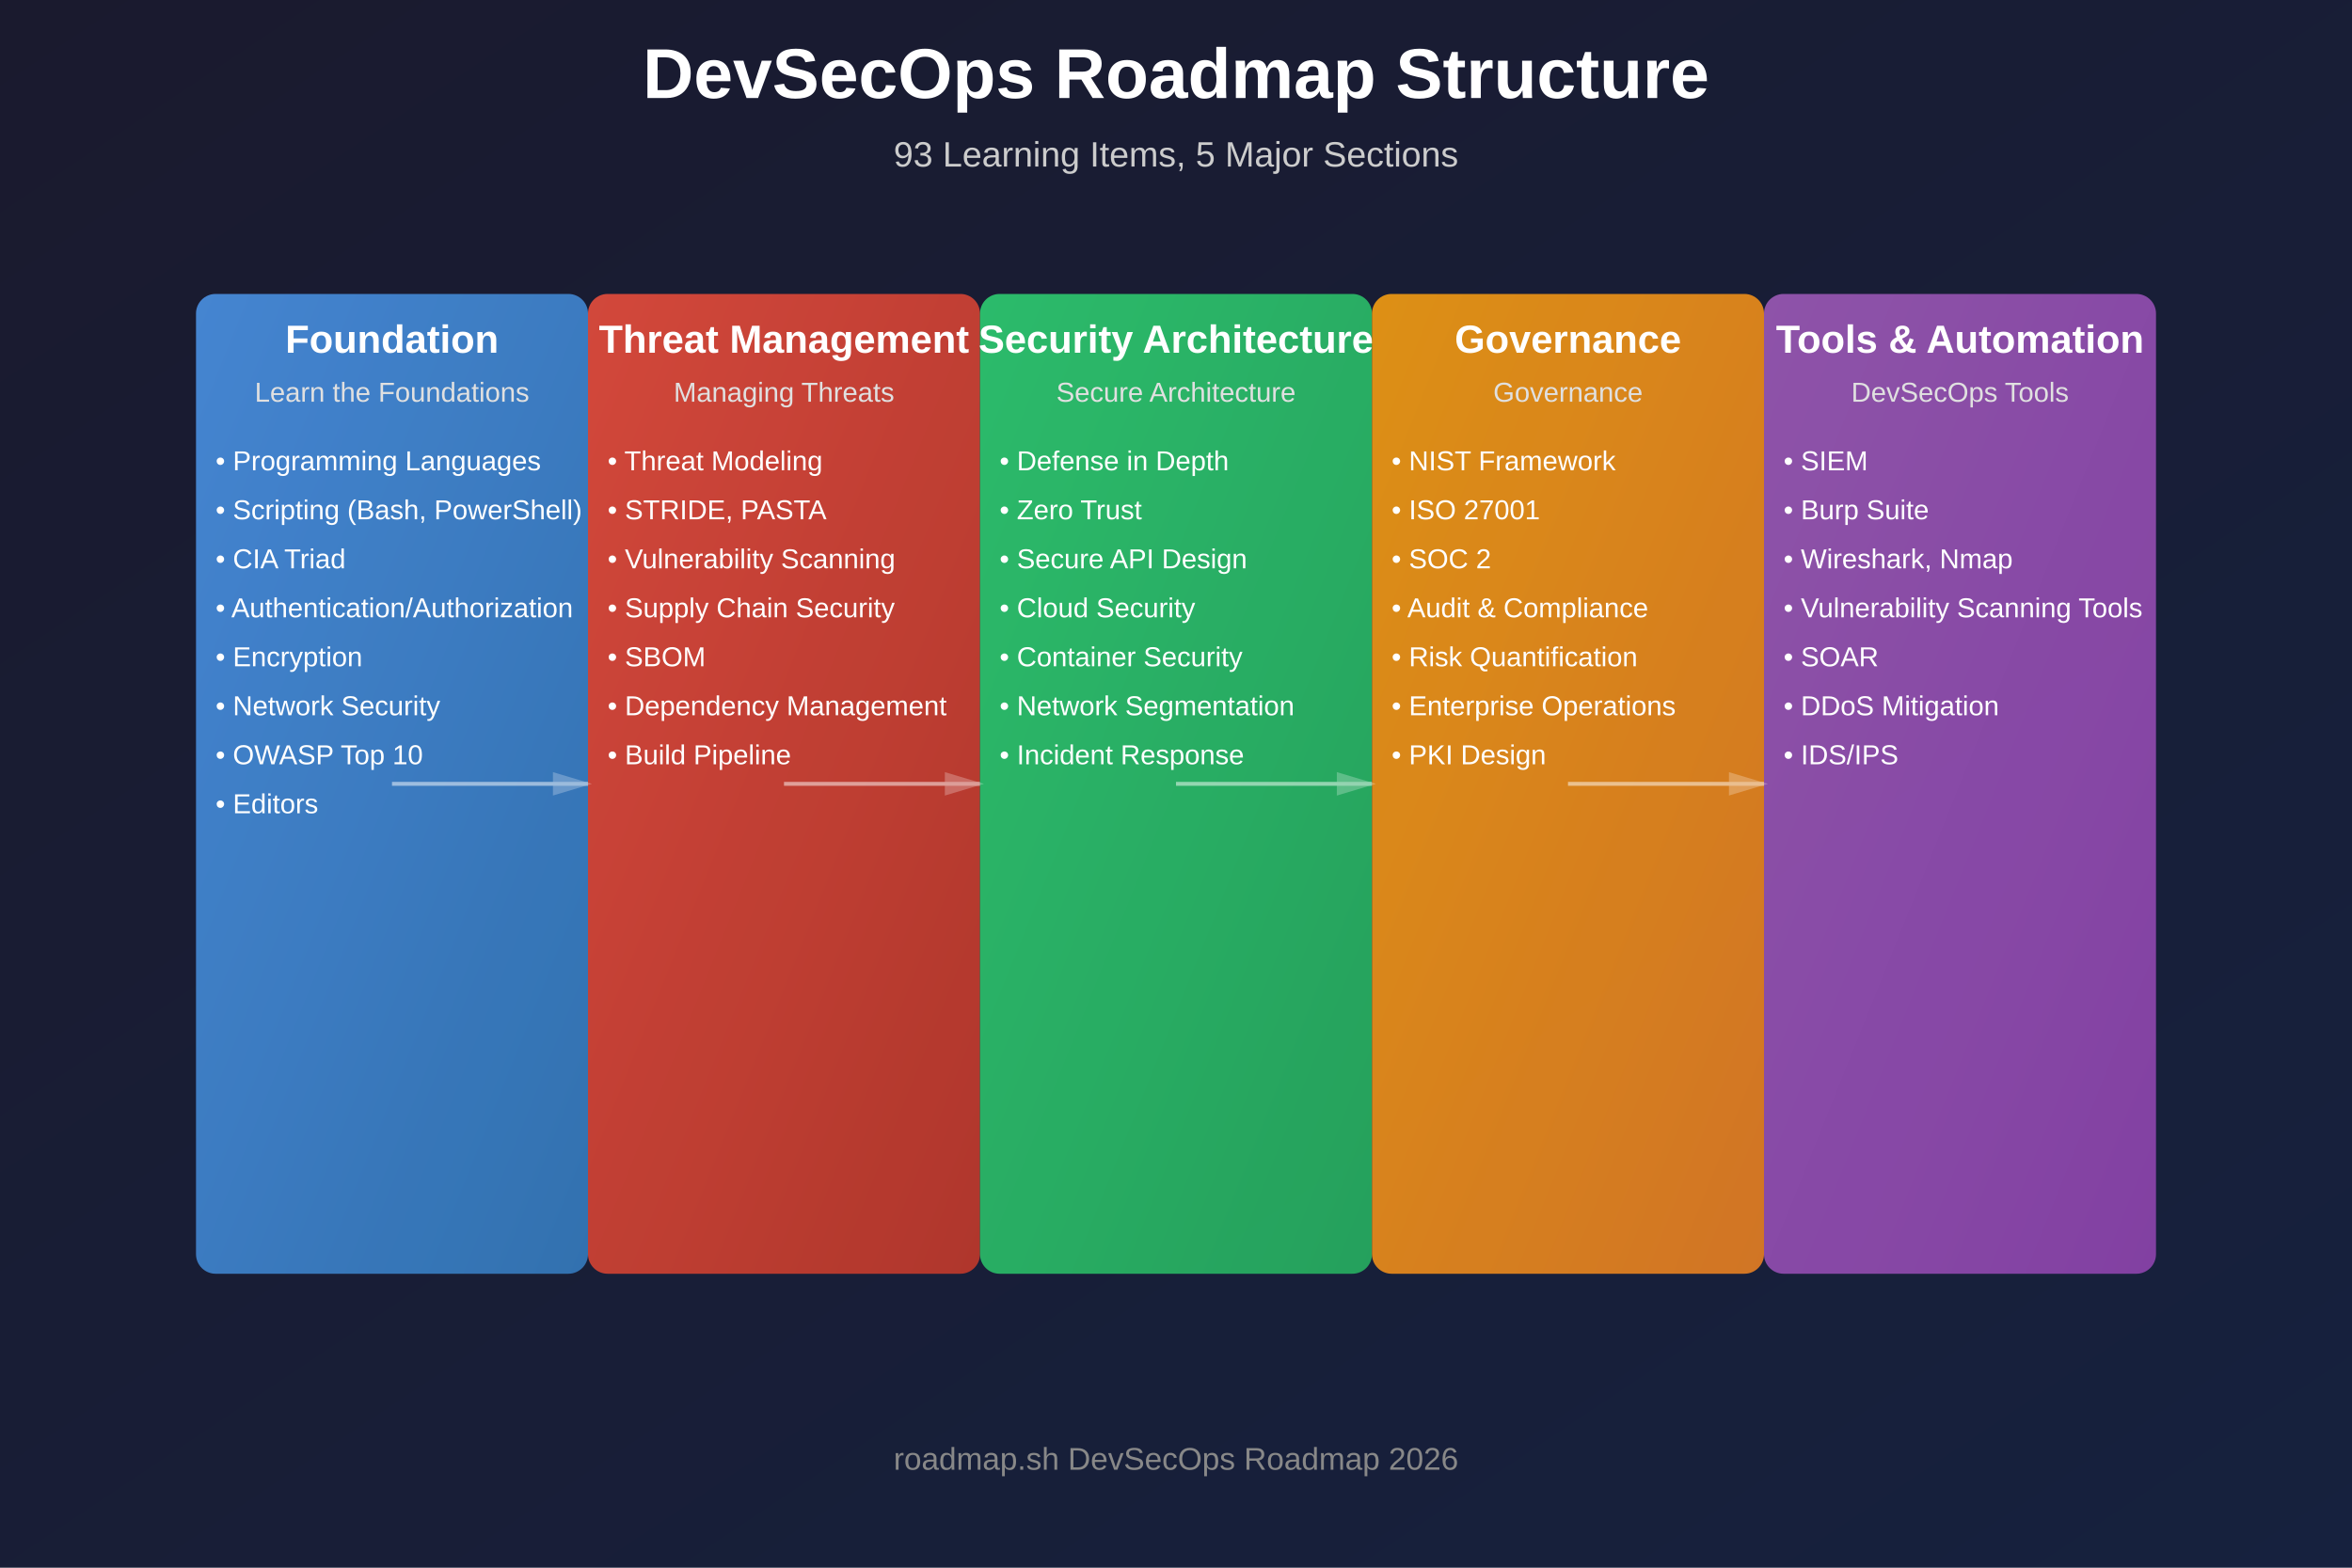
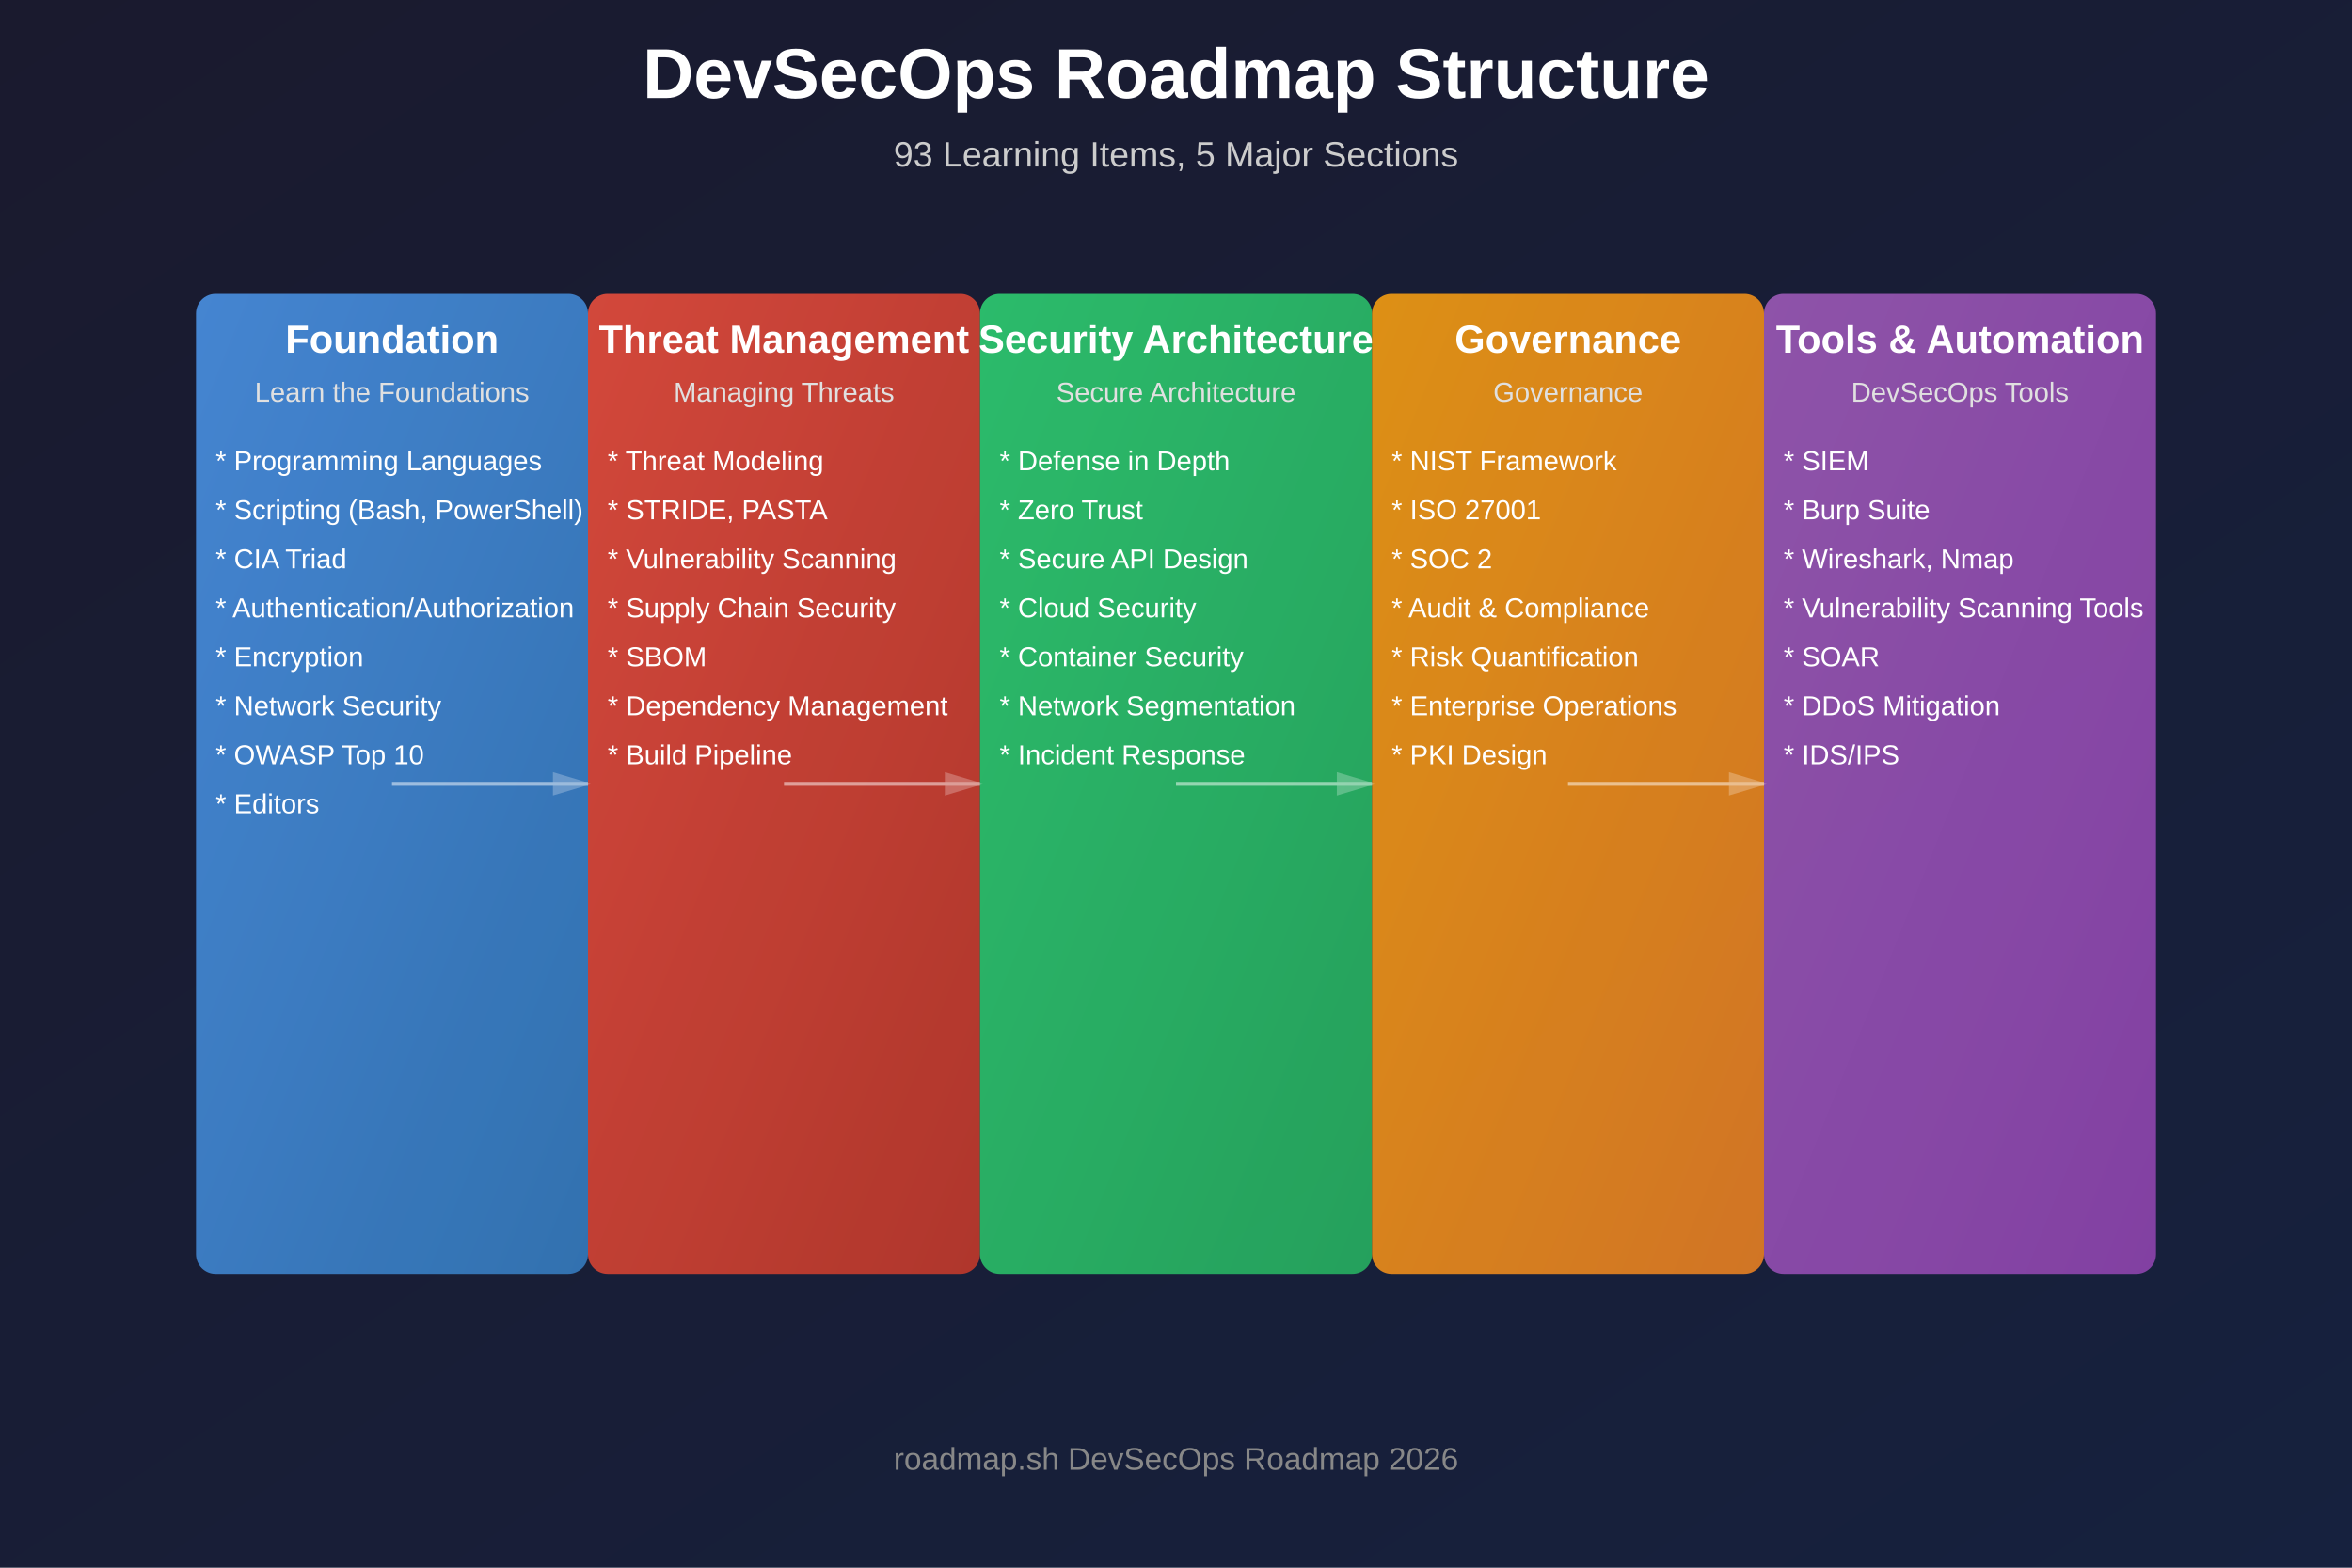
<svg xmlns="http://www.w3.org/2000/svg" width="1200" height="800" viewBox="0 0 1200 800">
  <defs>
    <linearGradient id="bgGrad" x1="0%" y1="0%" x2="100%" y2="100%">
      <stop offset="0%" style="stop-color:#1a1a2e;stop-opacity:1" />
      <stop offset="100%" style="stop-color:#16213e;stop-opacity:1" />
    </linearGradient>
    <linearGradient id="foundationGrad" x1="0%" y1="0%" x2="100%" y2="100%">
      <stop offset="0%" style="stop-color:#4a90e2;stop-opacity:1" />
      <stop offset="100%" style="stop-color:#357abd;stop-opacity:1" />
    </linearGradient>
    <linearGradient id="threatGrad" x1="0%" y1="0%" x2="100%" y2="100%">
      <stop offset="0%" style="stop-color:#e74c3c;stop-opacity:1" />
      <stop offset="100%" style="stop-color:#c0392b;stop-opacity:1" />
    </linearGradient>
    <linearGradient id="archGrad" x1="0%" y1="0%" x2="100%" y2="100%">
      <stop offset="0%" style="stop-color:#2ecc71;stop-opacity:1" />
      <stop offset="100%" style="stop-color:#27ae60;stop-opacity:1" />
    </linearGradient>
    <linearGradient id="govGrad" x1="0%" y1="0%" x2="100%" y2="100%">
      <stop offset="0%" style="stop-color:#f39c12;stop-opacity:1" />
      <stop offset="100%" style="stop-color:#e67e22;stop-opacity:1" />
    </linearGradient>
    <linearGradient id="toolsGrad" x1="0%" y1="0%" x2="100%" y2="100%">
      <stop offset="0%" style="stop-color:#9b59b6;stop-opacity:1" />
      <stop offset="100%" style="stop-color:#8e44ad;stop-opacity:1" />
    </linearGradient>
  </defs>
  <rect width="1200" height="800" fill="url(#bgGrad)" />
  <text x="600" y="50" text-anchor="middle" font-family="Arial, sans-serif" font-size="36" font-weight="bold" fill="#ffffff">DevSecOps Roadmap Structure</text>
  <text x="600" y="85" text-anchor="middle" font-family="Arial, sans-serif" font-size="18" fill="#cccccc">93 Learning Items, 5 Major Sections</text>
  <g transform="translate(100, 150)">
    <rect x="0" y="0" width="200" height="500" rx="10" fill="url(#foundationGrad)" opacity="0.9" />
    <text x="100" y="30" text-anchor="middle" font-family="Arial, sans-serif" font-size="20" font-weight="bold" fill="#ffffff">Foundation</text>
    <text x="100" y="55" text-anchor="middle" font-family="Arial, sans-serif" font-size="14" fill="#e0e0e0">Learn the Foundations</text>
-     <text x="10" y="90" font-family="Arial, sans-serif" font-size="14" fill="#ffffff">• Programming Languages</text>
-     <text x="10" y="115" font-family="Arial, sans-serif" font-size="14" fill="#ffffff">• Scripting (Bash, PowerShell)</text>
-     <text x="10" y="140" font-family="Arial, sans-serif" font-size="14" fill="#ffffff">• CIA Triad</text>
-     <text x="10" y="165" font-family="Arial, sans-serif" font-size="14" fill="#ffffff">• Authentication/Authorization</text>
-     <text x="10" y="190" font-family="Arial, sans-serif" font-size="14" fill="#ffffff">• Encryption</text>
-     <text x="10" y="215" font-family="Arial, sans-serif" font-size="14" fill="#ffffff">• Network Security</text>
-     <text x="10" y="240" font-family="Arial, sans-serif" font-size="14" fill="#ffffff">• OWASP Top 10</text>
-     <text x="10" y="265" font-family="Arial, sans-serif" font-size="14" fill="#ffffff">• Editors</text>
+     <text x="10" y="90" font-family="Arial, sans-serif" font-size="14" fill="#ffffff">* Programming Languages</text>
+     <text x="10" y="115" font-family="Arial, sans-serif" font-size="14" fill="#ffffff">* Scripting (Bash, PowerShell)</text>
+     <text x="10" y="140" font-family="Arial, sans-serif" font-size="14" fill="#ffffff">* CIA Triad</text>
+     <text x="10" y="165" font-family="Arial, sans-serif" font-size="14" fill="#ffffff">* Authentication/Authorization</text>
+     <text x="10" y="190" font-family="Arial, sans-serif" font-size="14" fill="#ffffff">* Encryption</text>
+     <text x="10" y="215" font-family="Arial, sans-serif" font-size="14" fill="#ffffff">* Network Security</text>
+     <text x="10" y="240" font-family="Arial, sans-serif" font-size="14" fill="#ffffff">* OWASP Top 10</text>
+     <text x="10" y="265" font-family="Arial, sans-serif" font-size="14" fill="#ffffff">* Editors</text>
  </g>
  <g transform="translate(300, 150)">
    <rect x="0" y="0" width="200" height="500" rx="10" fill="url(#threatGrad)" opacity="0.9" />
    <text x="100" y="30" text-anchor="middle" font-family="Arial, sans-serif" font-size="20" font-weight="bold" fill="#ffffff">Threat Management</text>
    <text x="100" y="55" text-anchor="middle" font-family="Arial, sans-serif" font-size="14" fill="#e0e0e0">Managing Threats</text>
-     <text x="10" y="90" font-family="Arial, sans-serif" font-size="14" fill="#ffffff">• Threat Modeling</text>
-     <text x="10" y="115" font-family="Arial, sans-serif" font-size="14" fill="#ffffff">• STRIDE, PASTA</text>
-     <text x="10" y="140" font-family="Arial, sans-serif" font-size="14" fill="#ffffff">• Vulnerability Scanning</text>
-     <text x="10" y="165" font-family="Arial, sans-serif" font-size="14" fill="#ffffff">• Supply Chain Security</text>
-     <text x="10" y="190" font-family="Arial, sans-serif" font-size="14" fill="#ffffff">• SBOM</text>
-     <text x="10" y="215" font-family="Arial, sans-serif" font-size="14" fill="#ffffff">• Dependency Management</text>
-     <text x="10" y="240" font-family="Arial, sans-serif" font-size="14" fill="#ffffff">• Build Pipeline</text>
+     <text x="10" y="90" font-family="Arial, sans-serif" font-size="14" fill="#ffffff">* Threat Modeling</text>
+     <text x="10" y="115" font-family="Arial, sans-serif" font-size="14" fill="#ffffff">* STRIDE, PASTA</text>
+     <text x="10" y="140" font-family="Arial, sans-serif" font-size="14" fill="#ffffff">* Vulnerability Scanning</text>
+     <text x="10" y="165" font-family="Arial, sans-serif" font-size="14" fill="#ffffff">* Supply Chain Security</text>
+     <text x="10" y="190" font-family="Arial, sans-serif" font-size="14" fill="#ffffff">* SBOM</text>
+     <text x="10" y="215" font-family="Arial, sans-serif" font-size="14" fill="#ffffff">* Dependency Management</text>
+     <text x="10" y="240" font-family="Arial, sans-serif" font-size="14" fill="#ffffff">* Build Pipeline</text>
  </g>
  <g transform="translate(500, 150)">
    <rect x="0" y="0" width="200" height="500" rx="10" fill="url(#archGrad)" opacity="0.9" />
    <text x="100" y="30" text-anchor="middle" font-family="Arial, sans-serif" font-size="20" font-weight="bold" fill="#ffffff">Security Architecture</text>
    <text x="100" y="55" text-anchor="middle" font-family="Arial, sans-serif" font-size="14" fill="#e0e0e0">Secure Architecture</text>
-     <text x="10" y="90" font-family="Arial, sans-serif" font-size="14" fill="#ffffff">• Defense in Depth</text>
-     <text x="10" y="115" font-family="Arial, sans-serif" font-size="14" fill="#ffffff">• Zero Trust</text>
-     <text x="10" y="140" font-family="Arial, sans-serif" font-size="14" fill="#ffffff">• Secure API Design</text>
-     <text x="10" y="165" font-family="Arial, sans-serif" font-size="14" fill="#ffffff">• Cloud Security</text>
-     <text x="10" y="190" font-family="Arial, sans-serif" font-size="14" fill="#ffffff">• Container Security</text>
-     <text x="10" y="215" font-family="Arial, sans-serif" font-size="14" fill="#ffffff">• Network Segmentation</text>
-     <text x="10" y="240" font-family="Arial, sans-serif" font-size="14" fill="#ffffff">• Incident Response</text>
+     <text x="10" y="90" font-family="Arial, sans-serif" font-size="14" fill="#ffffff">* Defense in Depth</text>
+     <text x="10" y="115" font-family="Arial, sans-serif" font-size="14" fill="#ffffff">* Zero Trust</text>
+     <text x="10" y="140" font-family="Arial, sans-serif" font-size="14" fill="#ffffff">* Secure API Design</text>
+     <text x="10" y="165" font-family="Arial, sans-serif" font-size="14" fill="#ffffff">* Cloud Security</text>
+     <text x="10" y="190" font-family="Arial, sans-serif" font-size="14" fill="#ffffff">* Container Security</text>
+     <text x="10" y="215" font-family="Arial, sans-serif" font-size="14" fill="#ffffff">* Network Segmentation</text>
+     <text x="10" y="240" font-family="Arial, sans-serif" font-size="14" fill="#ffffff">* Incident Response</text>
  </g>
  <g transform="translate(700, 150)">
    <rect x="0" y="0" width="200" height="500" rx="10" fill="url(#govGrad)" opacity="0.9" />
    <text x="100" y="30" text-anchor="middle" font-family="Arial, sans-serif" font-size="20" font-weight="bold" fill="#ffffff">Governance</text>
    <text x="100" y="55" text-anchor="middle" font-family="Arial, sans-serif" font-size="14" fill="#e0e0e0">Governance</text>
-     <text x="10" y="90" font-family="Arial, sans-serif" font-size="14" fill="#ffffff">• NIST Framework</text>
-     <text x="10" y="115" font-family="Arial, sans-serif" font-size="14" fill="#ffffff">• ISO 27001</text>
-     <text x="10" y="140" font-family="Arial, sans-serif" font-size="14" fill="#ffffff">• SOC 2</text>
-     <text x="10" y="165" font-family="Arial, sans-serif" font-size="14" fill="#ffffff">• Audit &amp; Compliance</text>
-     <text x="10" y="190" font-family="Arial, sans-serif" font-size="14" fill="#ffffff">• Risk Quantification</text>
-     <text x="10" y="215" font-family="Arial, sans-serif" font-size="14" fill="#ffffff">• Enterprise Operations</text>
-     <text x="10" y="240" font-family="Arial, sans-serif" font-size="14" fill="#ffffff">• PKI Design</text>
+     <text x="10" y="90" font-family="Arial, sans-serif" font-size="14" fill="#ffffff">* NIST Framework</text>
+     <text x="10" y="115" font-family="Arial, sans-serif" font-size="14" fill="#ffffff">* ISO 27001</text>
+     <text x="10" y="140" font-family="Arial, sans-serif" font-size="14" fill="#ffffff">* SOC 2</text>
+     <text x="10" y="165" font-family="Arial, sans-serif" font-size="14" fill="#ffffff">* Audit &amp; Compliance</text>
+     <text x="10" y="190" font-family="Arial, sans-serif" font-size="14" fill="#ffffff">* Risk Quantification</text>
+     <text x="10" y="215" font-family="Arial, sans-serif" font-size="14" fill="#ffffff">* Enterprise Operations</text>
+     <text x="10" y="240" font-family="Arial, sans-serif" font-size="14" fill="#ffffff">* PKI Design</text>
  </g>
  <g transform="translate(900, 150)">
    <rect x="0" y="0" width="200" height="500" rx="10" fill="url(#toolsGrad)" opacity="0.9" />
    <text x="100" y="30" text-anchor="middle" font-family="Arial, sans-serif" font-size="20" font-weight="bold" fill="#ffffff">Tools &amp; Automation</text>
    <text x="100" y="55" text-anchor="middle" font-family="Arial, sans-serif" font-size="14" fill="#e0e0e0">DevSecOps Tools</text>
-     <text x="10" y="90" font-family="Arial, sans-serif" font-size="14" fill="#ffffff">• SIEM</text>
-     <text x="10" y="115" font-family="Arial, sans-serif" font-size="14" fill="#ffffff">• Burp Suite</text>
-     <text x="10" y="140" font-family="Arial, sans-serif" font-size="14" fill="#ffffff">• Wireshark, Nmap</text>
-     <text x="10" y="165" font-family="Arial, sans-serif" font-size="14" fill="#ffffff">• Vulnerability Scanning Tools</text>
-     <text x="10" y="190" font-family="Arial, sans-serif" font-size="14" fill="#ffffff">• SOAR</text>
-     <text x="10" y="215" font-family="Arial, sans-serif" font-size="14" fill="#ffffff">• DDoS Mitigation</text>
-     <text x="10" y="240" font-family="Arial, sans-serif" font-size="14" fill="#ffffff">• IDS/IPS</text>
+     <text x="10" y="90" font-family="Arial, sans-serif" font-size="14" fill="#ffffff">* SIEM</text>
+     <text x="10" y="115" font-family="Arial, sans-serif" font-size="14" fill="#ffffff">* Burp Suite</text>
+     <text x="10" y="140" font-family="Arial, sans-serif" font-size="14" fill="#ffffff">* Wireshark, Nmap</text>
+     <text x="10" y="165" font-family="Arial, sans-serif" font-size="14" fill="#ffffff">* Vulnerability Scanning Tools</text>
+     <text x="10" y="190" font-family="Arial, sans-serif" font-size="14" fill="#ffffff">* SOAR</text>
+     <text x="10" y="215" font-family="Arial, sans-serif" font-size="14" fill="#ffffff">* DDoS Mitigation</text>
+     <text x="10" y="240" font-family="Arial, sans-serif" font-size="14" fill="#ffffff">* IDS/IPS</text>
  </g>
  <path d="M 200 400 L 300 400" stroke="#ffffff" stroke-width="2" opacity="0.5" marker-end="url(#arrowhead)" />
  <path d="M 400 400 L 500 400" stroke="#ffffff" stroke-width="2" opacity="0.5" marker-end="url(#arrowhead)" />
  <path d="M 600 400 L 700 400" stroke="#ffffff" stroke-width="2" opacity="0.5" marker-end="url(#arrowhead)" />
  <path d="M 800 400 L 900 400" stroke="#ffffff" stroke-width="2" opacity="0.5" marker-end="url(#arrowhead)" />
  <defs>
    <marker id="arrowhead" markerWidth="10" markerHeight="10" refX="9" refY="3" orient="auto">
      <polygon points="0 0, 10 3, 0 6" fill="#ffffff" opacity="0.5" />
    </marker>
  </defs>
  <text x="600" y="750" text-anchor="middle" font-family="Arial, sans-serif" font-size="16" fill="#888888">roadmap.sh DevSecOps Roadmap 2026</text>
</svg>
